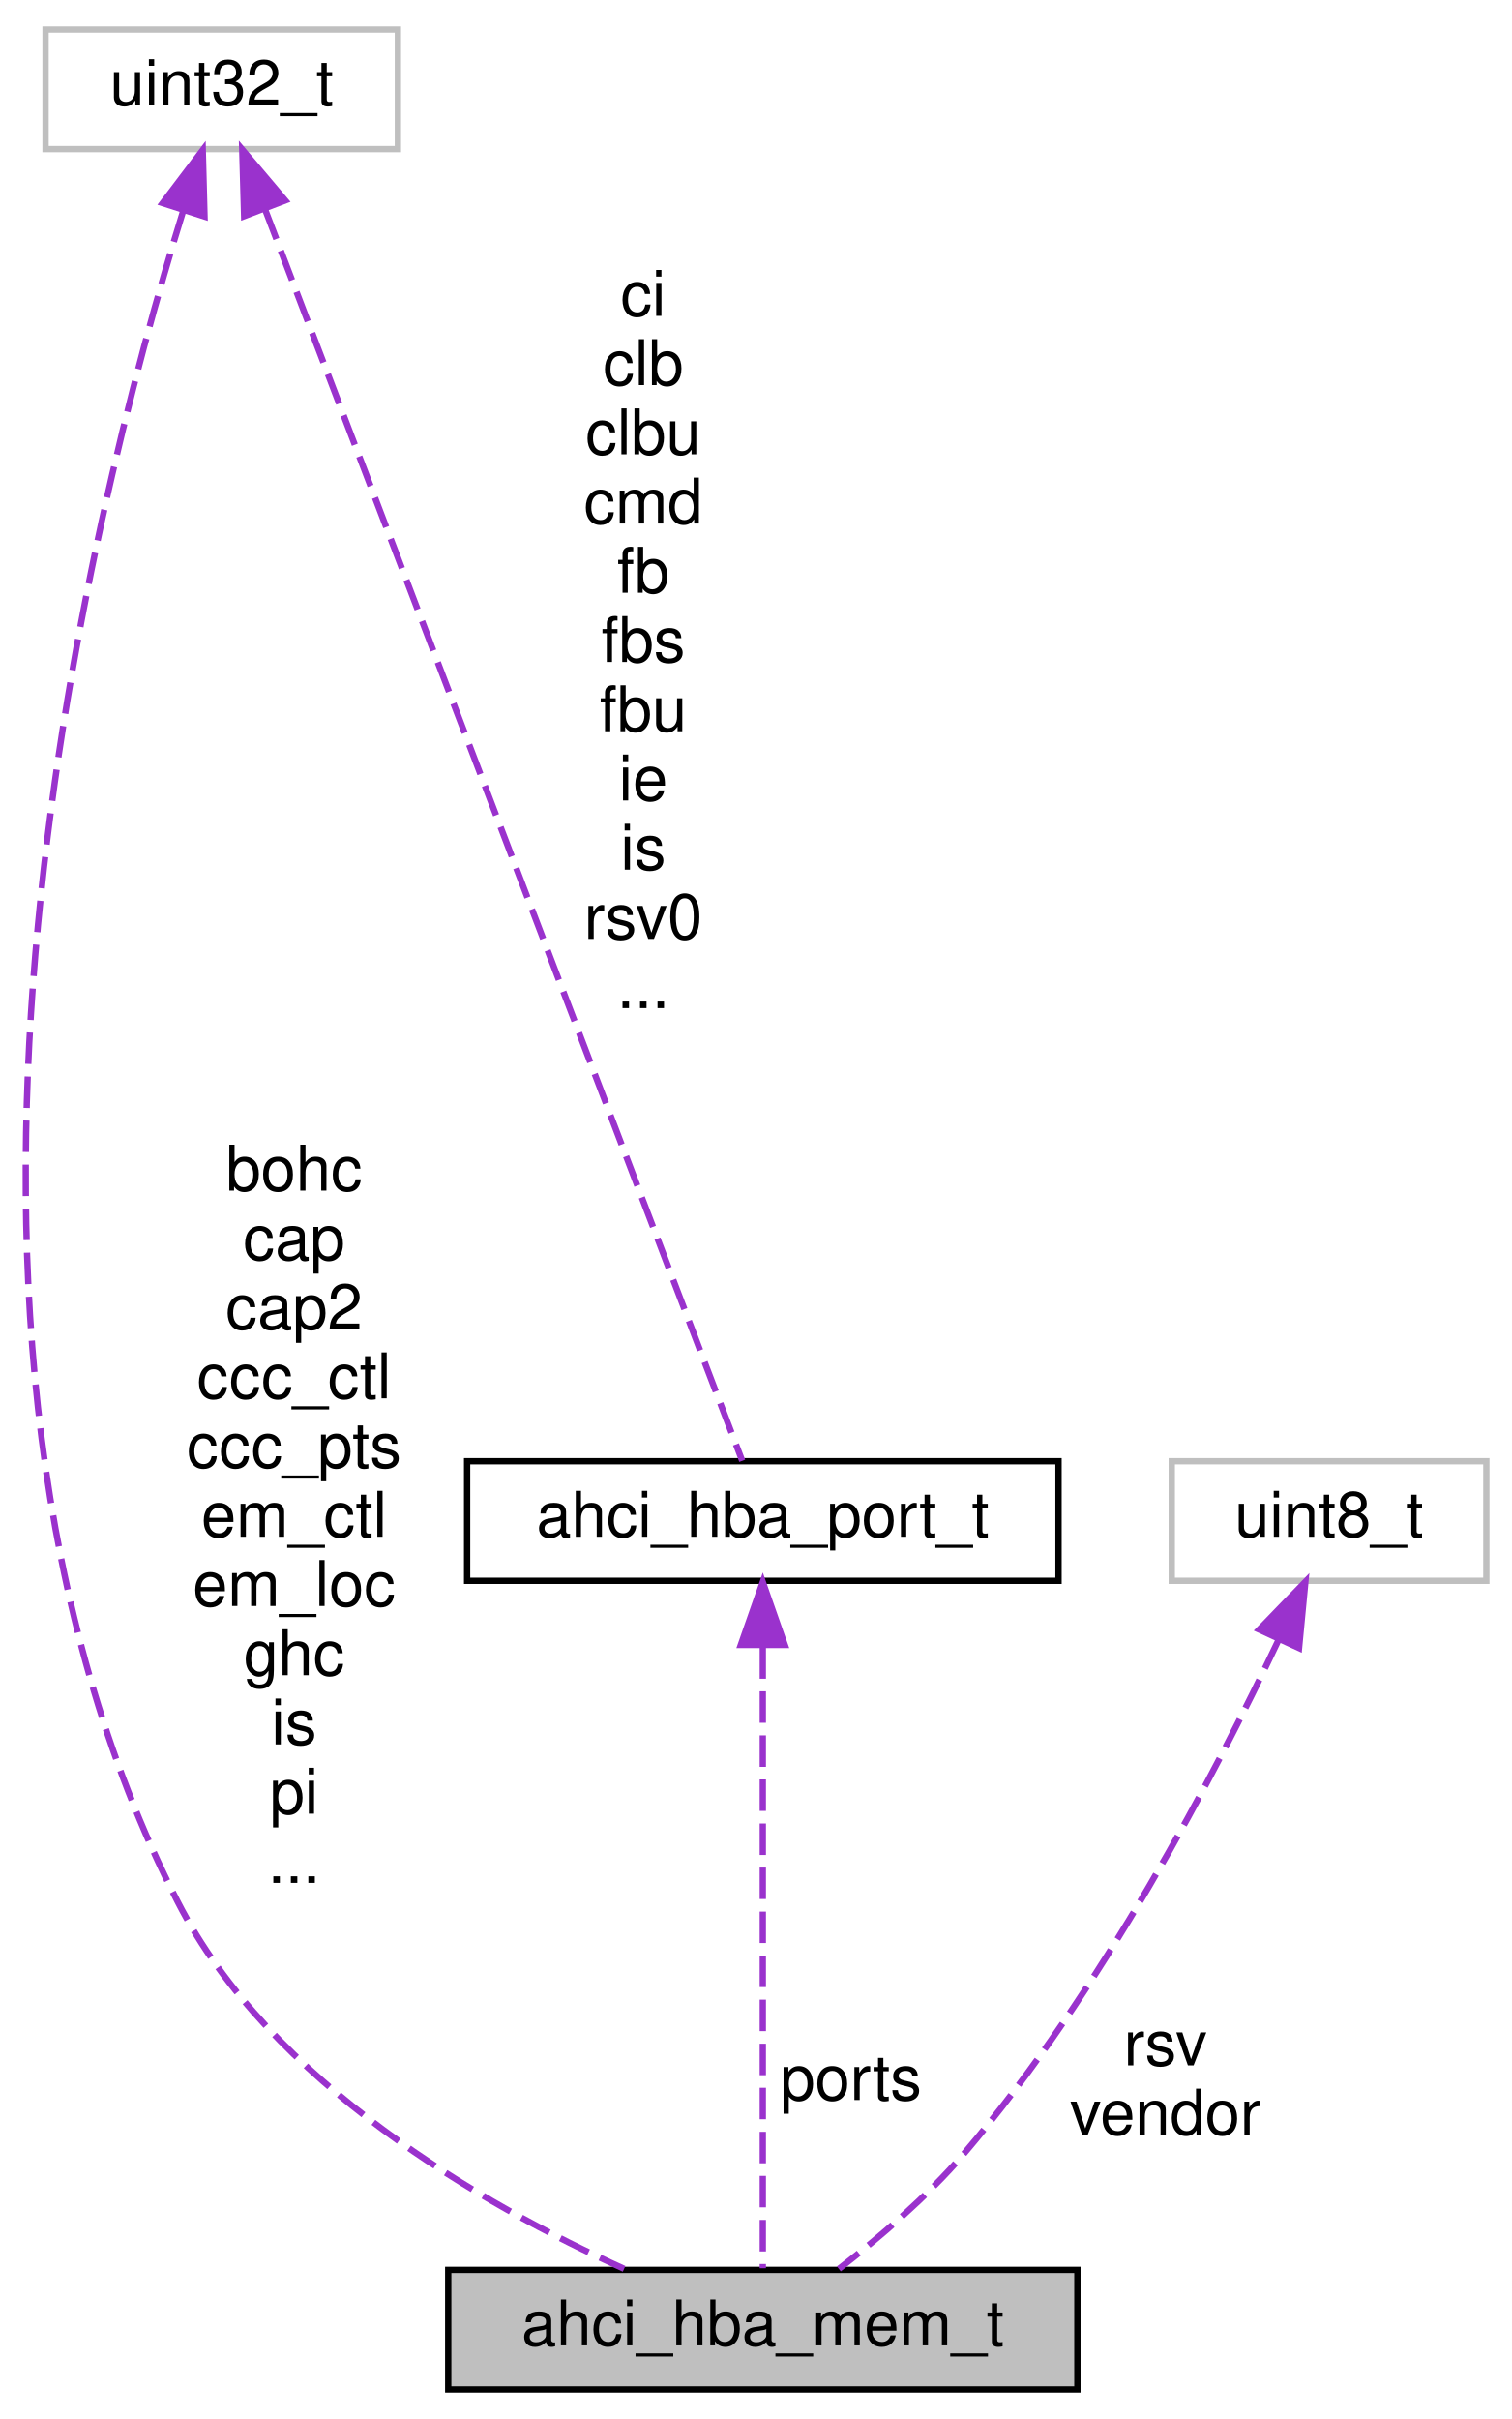
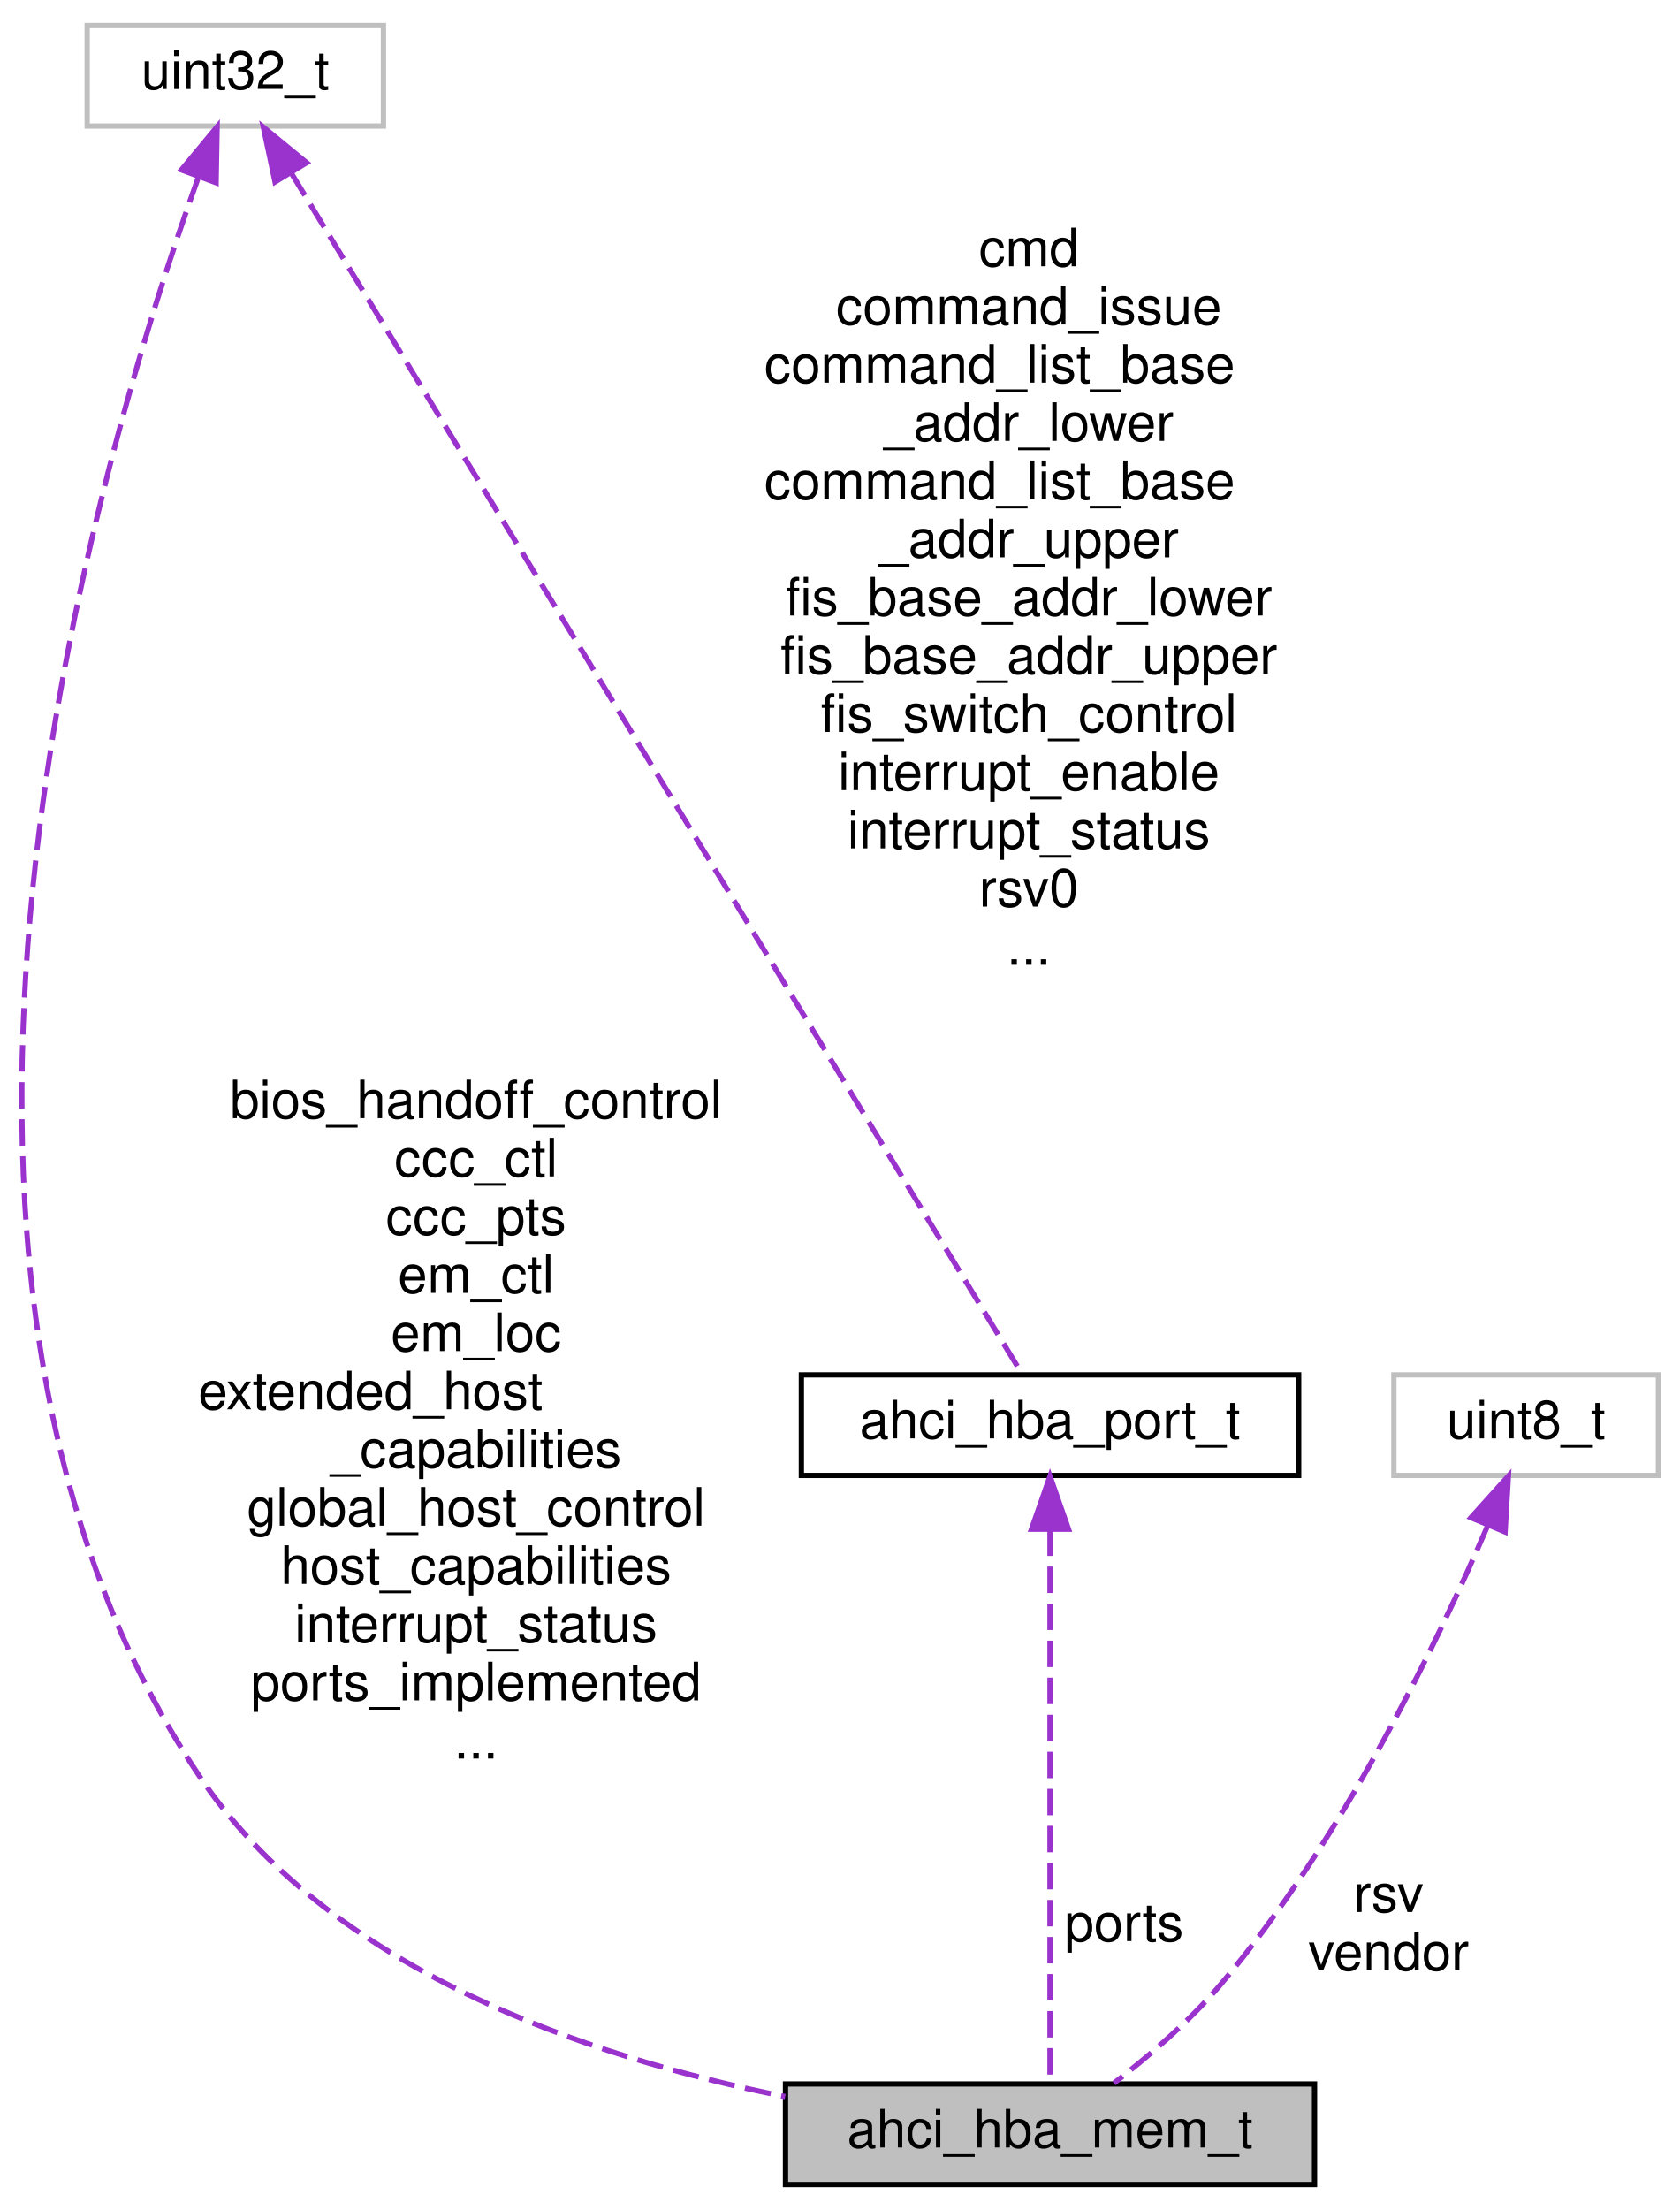
- <svg xmlns="http://www.w3.org/2000/svg" xmlns:xlink="http://www.w3.org/1999/xlink" width="240pt" height="384pt" viewBox="0.00 0.00 240.24 384.00">
-   <g id="graph0" class="graph" transform="scale(1 1) rotate(0) translate(4 380)">
+ <svg xmlns="http://www.w3.org/2000/svg" xmlns:xlink="http://www.w3.org/1999/xlink" width="317pt" height="417pt" viewBox="0.00 0.00 317.48 417.00">
+   <g id="graph0" class="graph" transform="scale(1 1) rotate(0) translate(4 413)">
    <g id="node1" class="node">
      <g id="a_node1">
-         <a xlink:title=" ">
-           <polygon fill="#bfbfbf" stroke="black" points="67.24,-0.5 67.24,-19.5 167.24,-19.5 167.24,-0.5 67.24,-0.5" />
-           <text text-anchor="middle" x="117.24" y="-7.5" font-family="Helvetica,sans-Serif" font-size="10.00">ahci_hba_mem_t</text>
+         <a xlink:title="AHCI Host Bus Adapter (HBA) memory-mapped register space.">
+           <polygon fill="#bfbfbf" stroke="black" points="144.48,-0.5 144.48,-19.5 244.48,-19.5 244.48,-0.5 144.48,-0.5" />
+           <text text-anchor="middle" x="194.48" y="-7.5" font-family="Helvetica,sans-Serif" font-size="10.00">ahci_hba_mem_t</text>
        </a>
      </g>
    </g>
    <g id="node2" class="node">
      <g id="a_node2">
-         <a xlink:href="structahci__hba__port__t.html" target="_top" xlink:title=" ">
-           <polygon fill="none" stroke="black" points="70.24,-129 70.24,-148 164.24,-148 164.24,-129 70.24,-129" />
-           <text text-anchor="middle" x="117.24" y="-136" font-family="Helvetica,sans-Serif" font-size="10.00">ahci_hba_port_t</text>
+         <a xlink:href="structahci__hba__port__t.html" target="_top" xlink:title="AHCI Port register block (Px*).">
+           <polygon fill="none" stroke="black" points="147.48,-134.5 147.48,-153.5 241.48,-153.5 241.48,-134.5 147.48,-134.5" />
+           <text text-anchor="middle" x="194.48" y="-141.5" font-family="Helvetica,sans-Serif" font-size="10.00">ahci_hba_port_t</text>
        </a>
      </g>
    </g>
    <g id="edge1" class="edge">
-       <path fill="none" stroke="#9a32cd" stroke-dasharray="5,2" d="M117.24,-118.44C117.24,-90.62 117.24,-40.04 117.24,-19.76" />
-       <polygon fill="#9a32cd" stroke="#9a32cd" points="113.74,-118.81 117.24,-128.81 120.74,-118.81 113.74,-118.81" />
-       <text text-anchor="middle" x="131.24" y="-46.5" font-family="Helvetica,sans-Serif" font-size="10.00"> ports</text>
+       <path fill="none" stroke="#9a32cd" stroke-dasharray="5,2" d="M194.48,-124.28C194.48,-95.25 194.48,-40.54 194.48,-19.52" />
+       <polygon fill="#9a32cd" stroke="#9a32cd" points="190.98,-124.34 194.48,-134.34 197.98,-124.34 190.98,-124.34" />
+       <text text-anchor="middle" x="208.48" y="-46.5" font-family="Helvetica,sans-Serif" font-size="10.00"> ports</text>
    </g>
    <g id="node3" class="node">
      <g id="a_node3">
        <a xlink:title=" ">
-           <polygon fill="none" stroke="#bfbfbf" points="3.24,-356.5 3.24,-375.5 59.24,-375.5 59.24,-356.5 3.24,-356.5" />
-           <text text-anchor="middle" x="31.24" y="-363.5" font-family="Helvetica,sans-Serif" font-size="10.00">uint32_t</text>
+           <polygon fill="none" stroke="#bfbfbf" points="12.48,-389.5 12.48,-408.5 68.48,-408.5 68.48,-389.5 12.48,-389.5" />
+           <text text-anchor="middle" x="40.48" y="-396.5" font-family="Helvetica,sans-Serif" font-size="10.00">uint32_t</text>
        </a>
      </g>
    </g>
    <g id="edge3" class="edge">
-       <path fill="none" stroke="#9a32cd" stroke-dasharray="5,2" d="M25.08,-346.56C10.34,-298.94 -22.45,-169.18 24.24,-78 39.02,-49.13 72.68,-29.86 95.19,-19.67" />
-       <polygon fill="#9a32cd" stroke="#9a32cd" points="21.84,-347.92 28.23,-356.37 28.51,-345.78 21.84,-347.92" />
-       <text text-anchor="middle" x="42.74" y="-191" font-family="Helvetica,sans-Serif" font-size="10.00"> bohc</text>
-       <text text-anchor="middle" x="42.74" y="-180" font-family="Helvetica,sans-Serif" font-size="10.00">cap</text>
-       <text text-anchor="middle" x="42.74" y="-169" font-family="Helvetica,sans-Serif" font-size="10.00">cap2</text>
-       <text text-anchor="middle" x="42.74" y="-158" font-family="Helvetica,sans-Serif" font-size="10.00">ccc_ctl</text>
-       <text text-anchor="middle" x="42.74" y="-147" font-family="Helvetica,sans-Serif" font-size="10.00">ccc_pts</text>
-       <text text-anchor="middle" x="42.74" y="-136" font-family="Helvetica,sans-Serif" font-size="10.00">em_ctl</text>
-       <text text-anchor="middle" x="42.74" y="-125" font-family="Helvetica,sans-Serif" font-size="10.00">em_loc</text>
-       <text text-anchor="middle" x="42.74" y="-114" font-family="Helvetica,sans-Serif" font-size="10.00">ghc</text>
-       <text text-anchor="middle" x="42.74" y="-103" font-family="Helvetica,sans-Serif" font-size="10.00">is</text>
-       <text text-anchor="middle" x="42.74" y="-92" font-family="Helvetica,sans-Serif" font-size="10.00">pi</text>
-       <text text-anchor="middle" x="42.74" y="-81" font-family="Helvetica,sans-Serif" font-size="10.00">...</text>
+       <path fill="none" stroke="#9a32cd" stroke-dasharray="5,2" d="M33.5,-379.82C14.74,-327.63 -31.15,-174.89 33.48,-78 58,-41.23 106.92,-24.61 144.43,-17.11" />
+       <polygon fill="#9a32cd" stroke="#9a32cd" points="30.28,-381.21 37.04,-389.37 36.85,-378.78 30.28,-381.21" />
+       <text text-anchor="middle" x="85.98" y="-202" font-family="Helvetica,sans-Serif" font-size="10.00"> bios_handoff_control</text>
+       <text text-anchor="middle" x="85.98" y="-191" font-family="Helvetica,sans-Serif" font-size="10.00">ccc_ctl</text>
+       <text text-anchor="middle" x="85.98" y="-180" font-family="Helvetica,sans-Serif" font-size="10.00">ccc_pts</text>
+       <text text-anchor="middle" x="85.98" y="-169" font-family="Helvetica,sans-Serif" font-size="10.00">em_ctl</text>
+       <text text-anchor="middle" x="85.98" y="-158" font-family="Helvetica,sans-Serif" font-size="10.00">em_loc</text>
+       <text text-anchor="start" x="33.48" y="-147" font-family="Helvetica,sans-Serif" font-size="10.00">extended_host</text>
+       <text text-anchor="middle" x="85.98" y="-136" font-family="Helvetica,sans-Serif" font-size="10.00">_capabilities</text>
+       <text text-anchor="middle" x="85.98" y="-125" font-family="Helvetica,sans-Serif" font-size="10.00">global_host_control</text>
+       <text text-anchor="middle" x="85.98" y="-114" font-family="Helvetica,sans-Serif" font-size="10.00">host_capabilities</text>
+       <text text-anchor="middle" x="85.98" y="-103" font-family="Helvetica,sans-Serif" font-size="10.00">interrupt_status</text>
+       <text text-anchor="middle" x="85.98" y="-92" font-family="Helvetica,sans-Serif" font-size="10.00">ports_implemented</text>
+       <text text-anchor="middle" x="85.98" y="-81" font-family="Helvetica,sans-Serif" font-size="10.00">...</text>
    </g>
    <g id="edge2" class="edge">
-       <path fill="none" stroke="#9a32cd" stroke-dasharray="5,2" d="M38.14,-346.89C55.66,-300.95 101.35,-181.16 113.97,-148.07" />
-       <polygon fill="#9a32cd" stroke="#9a32cd" points="34.8,-345.84 34.5,-356.44 41.34,-348.34 34.8,-345.84" />
-       <text text-anchor="middle" x="98.24" y="-330" font-family="Helvetica,sans-Serif" font-size="10.00"> ci</text>
-       <text text-anchor="middle" x="98.24" y="-319" font-family="Helvetica,sans-Serif" font-size="10.00">clb</text>
-       <text text-anchor="middle" x="98.24" y="-308" font-family="Helvetica,sans-Serif" font-size="10.00">clbu</text>
-       <text text-anchor="middle" x="98.24" y="-297" font-family="Helvetica,sans-Serif" font-size="10.00">cmd</text>
-       <text text-anchor="middle" x="98.24" y="-286" font-family="Helvetica,sans-Serif" font-size="10.00">fb</text>
-       <text text-anchor="middle" x="98.24" y="-275" font-family="Helvetica,sans-Serif" font-size="10.00">fbs</text>
-       <text text-anchor="middle" x="98.24" y="-264" font-family="Helvetica,sans-Serif" font-size="10.00">fbu</text>
-       <text text-anchor="middle" x="98.24" y="-253" font-family="Helvetica,sans-Serif" font-size="10.00">ie</text>
-       <text text-anchor="middle" x="98.24" y="-242" font-family="Helvetica,sans-Serif" font-size="10.00">is</text>
-       <text text-anchor="middle" x="98.24" y="-231" font-family="Helvetica,sans-Serif" font-size="10.00">rsv0</text>
-       <text text-anchor="middle" x="98.24" y="-220" font-family="Helvetica,sans-Serif" font-size="10.00">...</text>
+       <path fill="none" stroke="#9a32cd" stroke-dasharray="5,2" d="M51.03,-380.66C81.2,-331.1 167.03,-190.1 189.2,-153.67" />
+       <polygon fill="#9a32cd" stroke="#9a32cd" points="47.99,-378.93 45.78,-389.29 53.97,-382.57 47.99,-378.93" />
+       <text text-anchor="middle" x="190.48" y="-363" font-family="Helvetica,sans-Serif" font-size="10.00"> cmd</text>
+       <text text-anchor="middle" x="190.48" y="-352" font-family="Helvetica,sans-Serif" font-size="10.00">command_issue</text>
+       <text text-anchor="start" x="140.48" y="-341" font-family="Helvetica,sans-Serif" font-size="10.00">command_list_base</text>
+       <text text-anchor="middle" x="190.48" y="-330" font-family="Helvetica,sans-Serif" font-size="10.00">_addr_lower</text>
+       <text text-anchor="start" x="140.48" y="-319" font-family="Helvetica,sans-Serif" font-size="10.00">command_list_base</text>
+       <text text-anchor="middle" x="190.48" y="-308" font-family="Helvetica,sans-Serif" font-size="10.00">_addr_upper</text>
+       <text text-anchor="middle" x="190.48" y="-297" font-family="Helvetica,sans-Serif" font-size="10.00">fis_base_addr_lower</text>
+       <text text-anchor="middle" x="190.48" y="-286" font-family="Helvetica,sans-Serif" font-size="10.00">fis_base_addr_upper</text>
+       <text text-anchor="middle" x="190.48" y="-275" font-family="Helvetica,sans-Serif" font-size="10.00">fis_switch_control</text>
+       <text text-anchor="middle" x="190.48" y="-264" font-family="Helvetica,sans-Serif" font-size="10.00">interrupt_enable</text>
+       <text text-anchor="middle" x="190.48" y="-253" font-family="Helvetica,sans-Serif" font-size="10.00">interrupt_status</text>
+       <text text-anchor="middle" x="190.48" y="-242" font-family="Helvetica,sans-Serif" font-size="10.00">rsv0</text>
+       <text text-anchor="middle" x="190.48" y="-231" font-family="Helvetica,sans-Serif" font-size="10.00">...</text>
    </g>
    <g id="node4" class="node">
      <g id="a_node4">
        <a xlink:title=" ">
-           <polygon fill="none" stroke="#bfbfbf" points="182.24,-129 182.24,-148 232.24,-148 232.24,-129 182.24,-129" />
-           <text text-anchor="middle" x="207.24" y="-136" font-family="Helvetica,sans-Serif" font-size="10.00">uint8_t</text>
+           <polygon fill="none" stroke="#bfbfbf" points="259.48,-134.5 259.48,-153.5 309.48,-153.5 309.48,-134.5 259.48,-134.5" />
+           <text text-anchor="middle" x="284.48" y="-141.5" font-family="Helvetica,sans-Serif" font-size="10.00">uint8_t</text>
        </a>
      </g>
    </g>
    <g id="edge4" class="edge">
-       <path fill="none" stroke="#9a32cd" stroke-dasharray="5,2" d="M199.2,-119.58C189.3,-98.66 171.08,-63.66 149.24,-38 143.39,-31.14 135.7,-24.59 129.33,-19.66" />
-       <polygon fill="#9a32cd" stroke="#9a32cd" points="196.12,-121.25 203.48,-128.86 202.47,-118.31 196.12,-121.25" />
-       <text text-anchor="middle" x="181.24" y="-52" font-family="Helvetica,sans-Serif" font-size="10.00"> rsv</text>
-       <text text-anchor="middle" x="181.24" y="-41" font-family="Helvetica,sans-Serif" font-size="10.00">vendor</text>
+       <path fill="none" stroke="#9a32cd" stroke-dasharray="5,2" d="M277.18,-124.93C267.69,-102.86 249.56,-65.12 226.48,-38 220.63,-31.14 212.94,-24.59 206.57,-19.66" />
+       <polygon fill="#9a32cd" stroke="#9a32cd" points="274.04,-126.52 281.13,-134.4 280.5,-123.82 274.04,-126.52" />
+       <text text-anchor="middle" x="258.48" y="-52" font-family="Helvetica,sans-Serif" font-size="10.00"> rsv</text>
+       <text text-anchor="middle" x="258.48" y="-41" font-family="Helvetica,sans-Serif" font-size="10.00">vendor</text>
    </g>
  </g>
</svg>
